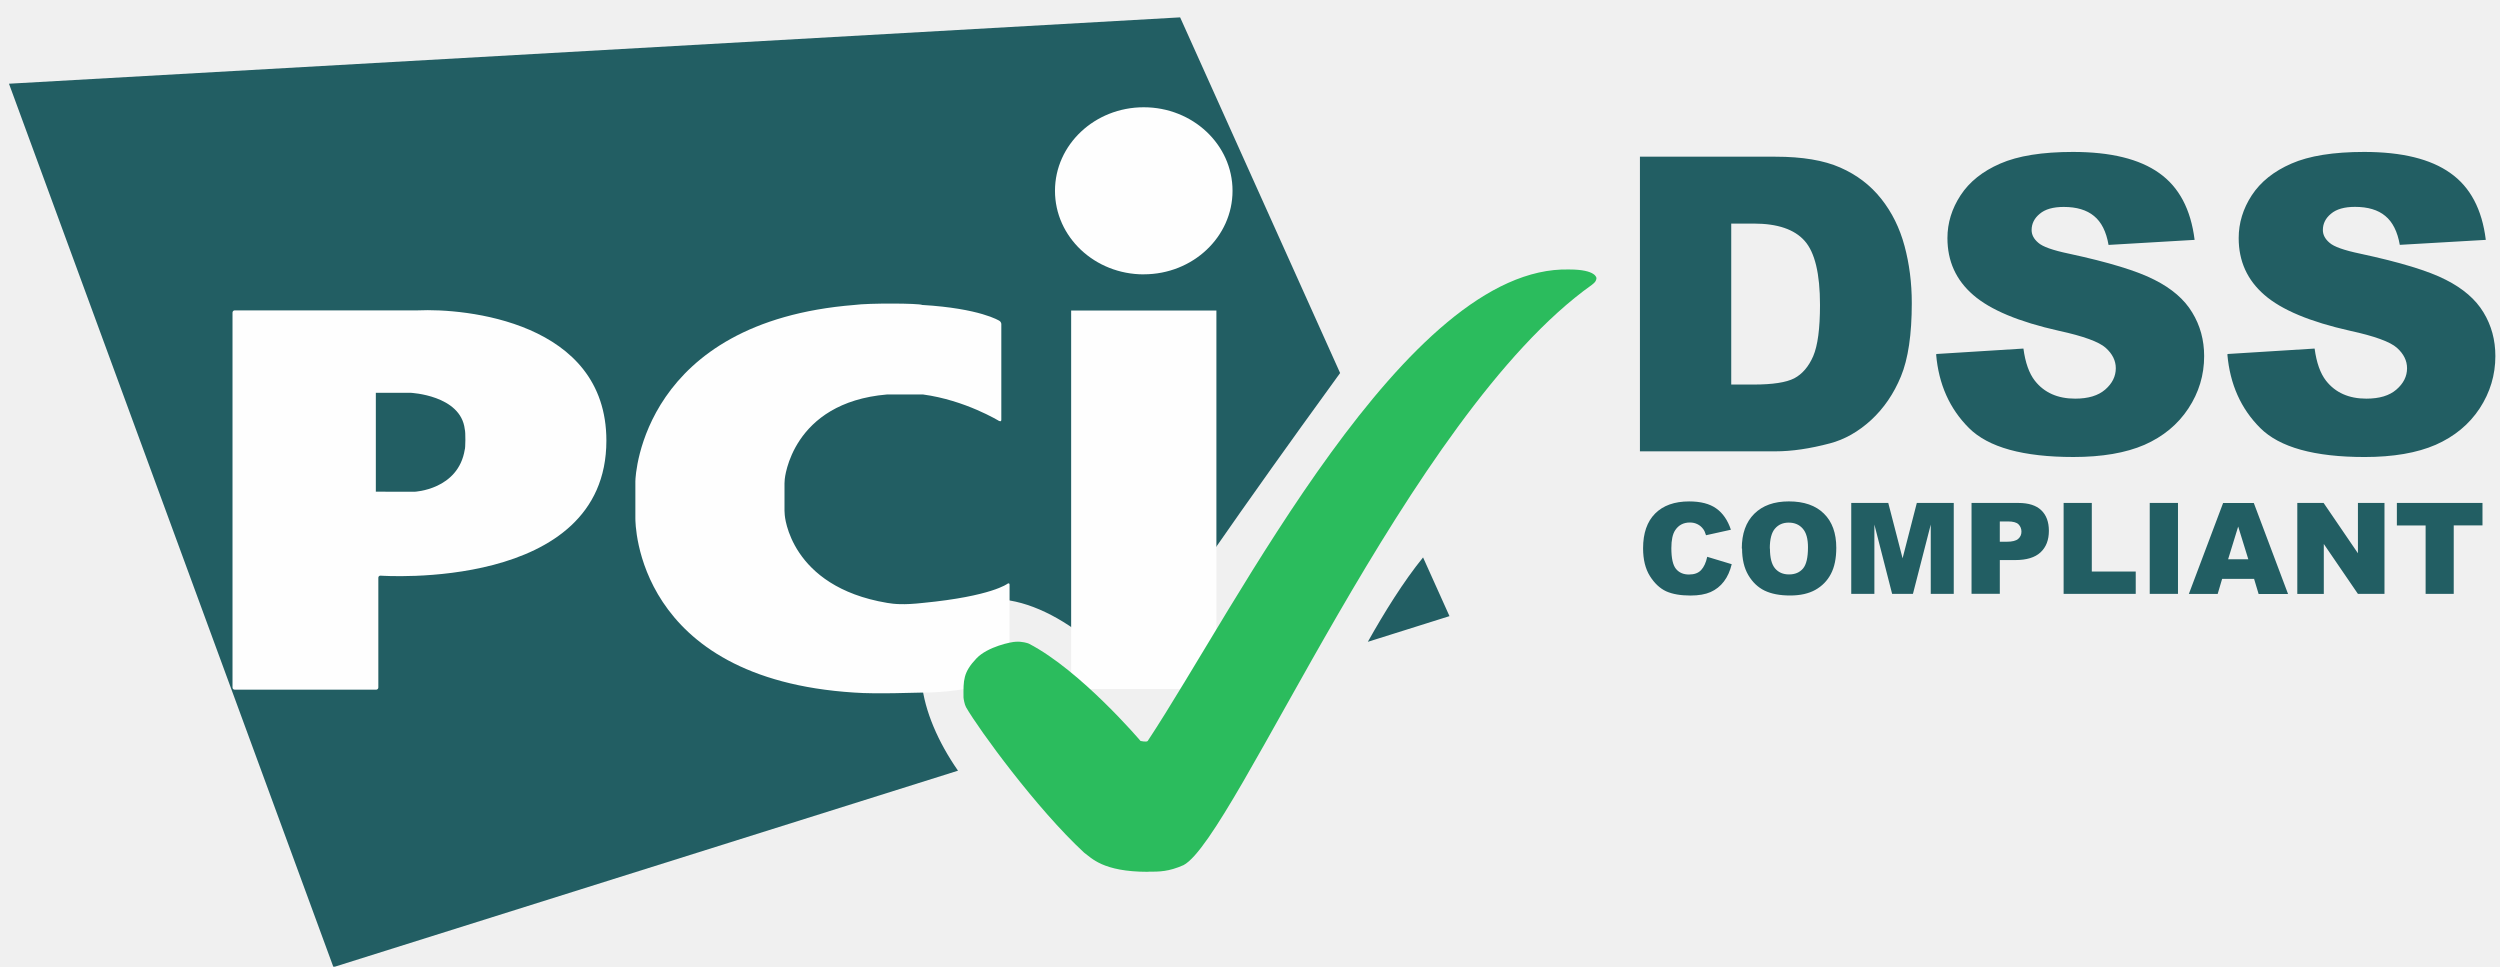
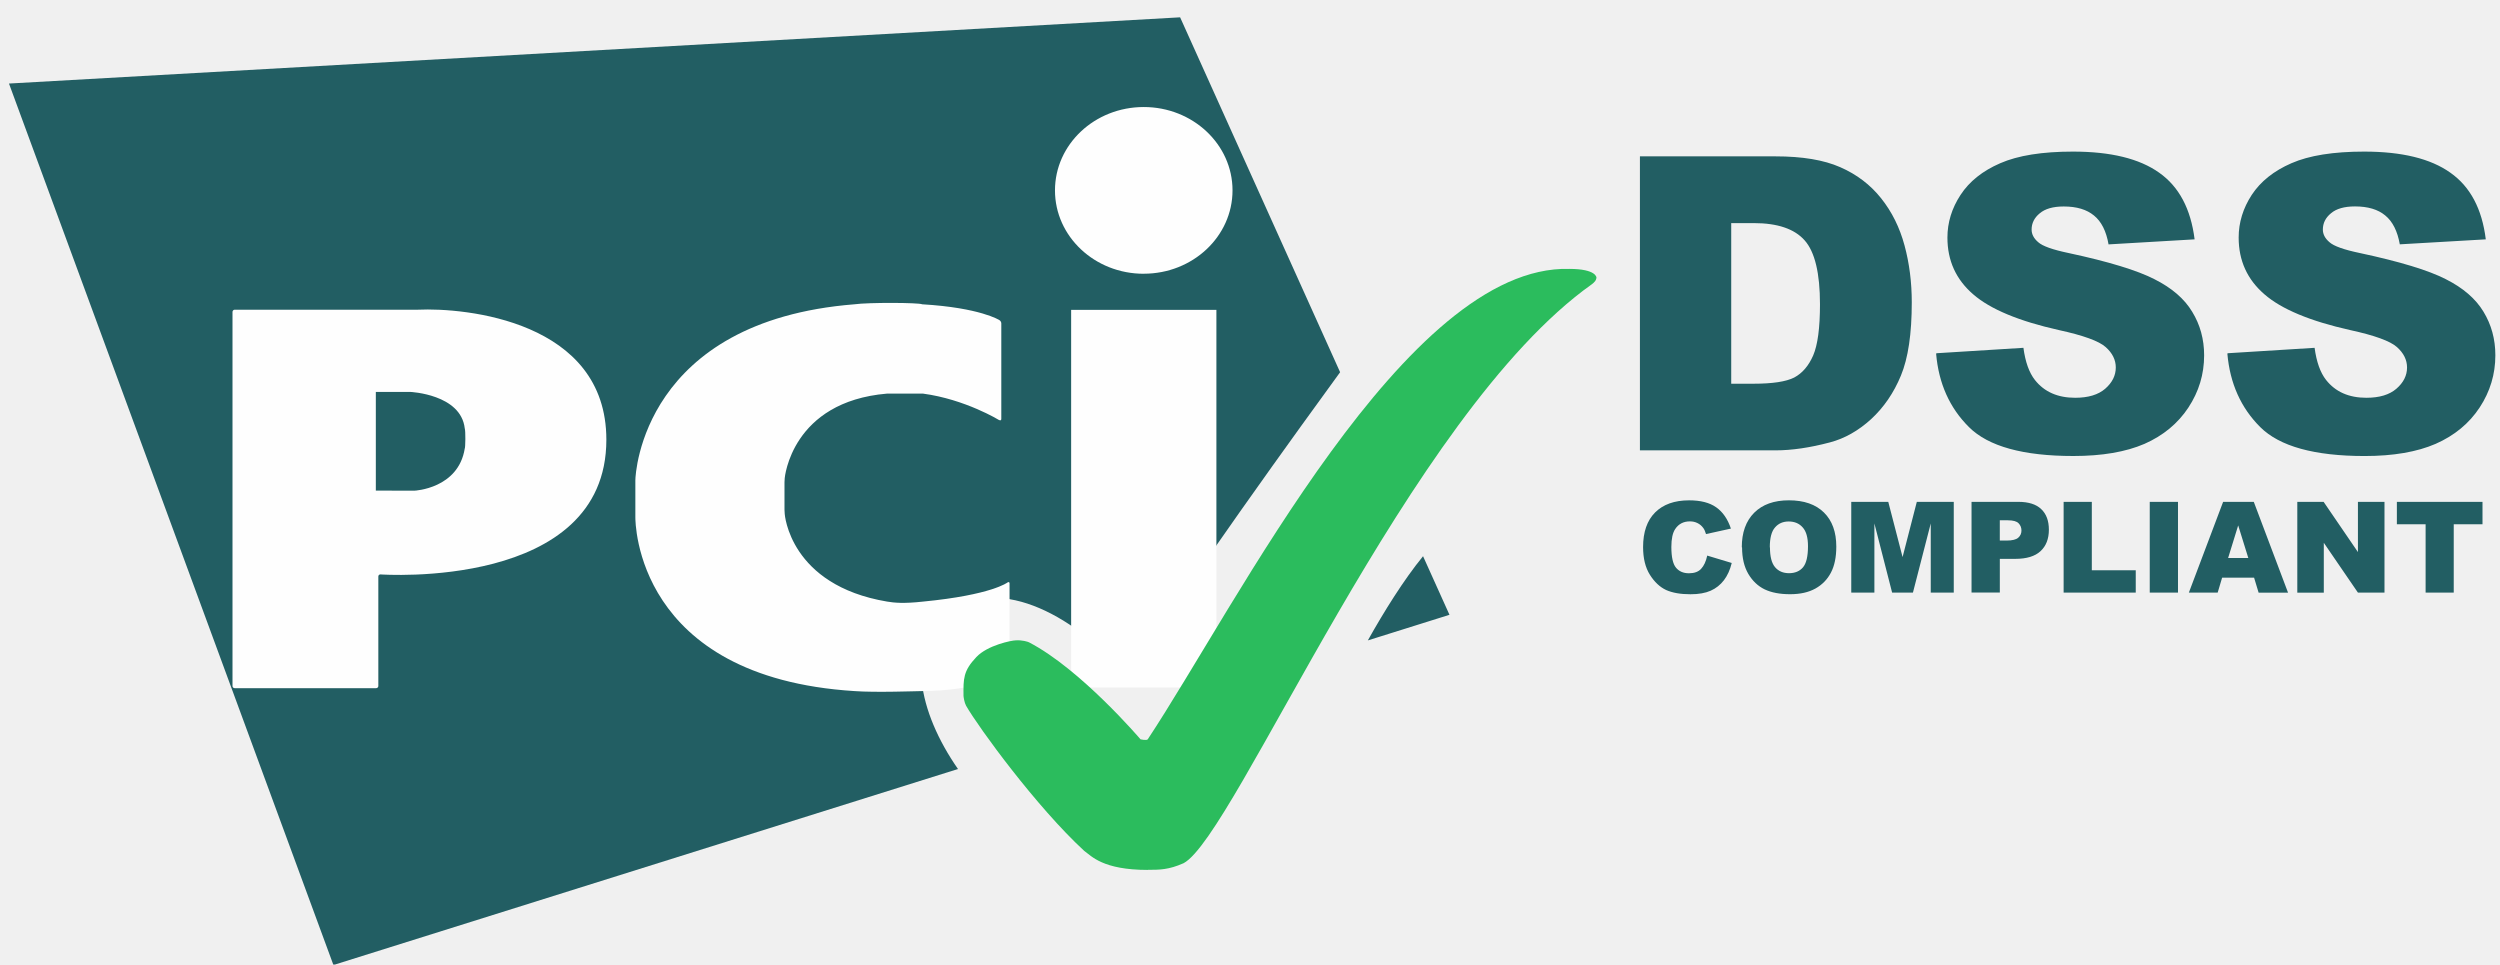
- <svg xmlns="http://www.w3.org/2000/svg" width="150" height="58" viewBox="0 0 150 58" fill="none">
+ <svg xmlns="http://www.w3.org/2000/svg" width="127" height="49" viewBox="0 0 127 49" fill="none">
  <g clip-path="url(#clip0_8670_36044)">
-     <path fill-rule="evenodd" clip-rule="evenodd" d="M102.422 33.405L103.903 33.852C103.803 34.266 103.647 34.612 103.434 34.89C103.222 35.169 102.956 35.38 102.636 35.523C102.32 35.662 101.918 35.732 101.428 35.732C100.833 35.732 100.347 35.647 99.969 35.478C99.594 35.303 99.269 34.999 98.995 34.565C98.722 34.13 98.585 33.574 98.585 32.896C98.585 31.993 98.825 31.299 99.305 30.815C99.788 30.329 100.47 30.085 101.349 30.085C102.037 30.085 102.579 30.225 102.972 30.505C103.368 30.784 103.662 31.21 103.854 31.784L102.361 32.114C102.311 31.947 102.256 31.826 102.198 31.751C102.104 31.621 101.989 31.522 101.853 31.455C101.716 31.385 101.563 31.35 101.393 31.35C101.011 31.35 100.717 31.504 100.513 31.811C100.359 32.04 100.281 32.399 100.281 32.888C100.281 33.494 100.374 33.91 100.559 34.134C100.744 34.359 101.004 34.471 101.337 34.471C101.661 34.471 101.905 34.381 102.069 34.202C102.236 34.022 102.357 33.76 102.432 33.416L102.422 33.405ZM104.508 32.91C104.508 32.019 104.756 31.325 105.254 30.829C105.751 30.333 106.443 30.084 107.331 30.084C108.242 30.084 108.944 30.329 109.437 30.818C109.931 31.304 110.177 31.987 110.177 32.867C110.177 33.505 110.069 34.028 109.853 34.437C109.64 34.844 109.33 35.162 108.923 35.391C108.518 35.617 108.013 35.73 107.408 35.73C106.793 35.73 106.283 35.633 105.878 35.438C105.478 35.244 105.151 34.933 104.899 34.507C104.649 34.083 104.524 33.552 104.524 32.913L104.508 32.91ZM106.197 32.917C106.197 33.468 106.299 33.864 106.503 34.105C106.708 34.345 106.987 34.466 107.339 34.466C107.702 34.466 107.983 34.347 108.183 34.109C108.381 33.872 108.479 33.449 108.479 32.84C108.479 32.326 108.374 31.951 108.164 31.716C107.957 31.477 107.676 31.357 107.321 31.357C106.978 31.357 106.704 31.477 106.499 31.716C106.292 31.953 106.188 32.351 106.188 32.91L106.197 32.917ZM111.073 30.177H113.296L114.155 33.498L115.009 30.177H117.225V35.634H115.845V31.473L114.776 35.634H113.528L112.463 31.473V35.634H111.075V30.177L111.073 30.177ZM118.291 30.177H121.101C121.713 30.177 122.17 30.322 122.474 30.613C122.78 30.903 122.933 31.315 122.933 31.851C122.933 32.401 122.766 32.831 122.433 33.14C122.102 33.45 121.596 33.604 120.915 33.604H119.989V35.63H118.292V30.171L118.291 30.177ZM119.989 32.504H120.403C120.729 32.504 120.958 32.448 121.089 32.336C121.221 32.222 121.287 32.077 121.287 31.901C121.287 31.73 121.23 31.584 121.116 31.465C121.001 31.346 120.786 31.286 120.471 31.286H119.988V32.502L119.989 32.504ZM123.821 30.177H125.508V34.291H128.144V35.634H123.817V30.177L123.821 30.177ZM128.988 30.177H130.679V35.634H128.984V30.177L128.988 30.177ZM135.254 34.734H133.327L133.061 35.635H131.332L133.387 30.179H135.228L137.283 35.639H135.517L135.247 34.74L135.254 34.734ZM134.898 33.554L134.291 31.592L133.687 33.554H134.891H134.898ZM137.838 30.177H139.417L141.476 33.196V30.177H143.069V35.634H141.476L139.428 32.638V35.635H137.838V30.177V30.177ZM143.812 30.177H148.949V31.525H147.224V35.634H145.537V31.526H143.812V30.178V30.177Z" fill="#225E63" />
-     <path fill-rule="evenodd" clip-rule="evenodd" d="M82.074 38.508L86.969 36.968L85.384 33.445C84.205 34.893 83.044 36.772 82.073 38.504L82.074 38.508ZM80.406 22.38L70.808 1.042L0.539 5.023L20.006 58.028L57.48 46.241C55.102 42.823 54.225 38.759 56.977 36.772C60.064 34.55 64.702 37.12 67.684 40.776C70.545 35.979 78.57 24.907 80.407 22.381L80.406 22.38Z" fill="#225E63" />
-     <path fill-rule="evenodd" clip-rule="evenodd" d="M68.627 16.459C71.568 16.459 73.952 14.215 73.952 11.447C73.952 8.679 71.565 6.436 68.625 6.436C65.683 6.436 63.299 8.68 63.299 11.449C63.299 14.218 65.683 16.462 68.626 16.462L68.627 16.459ZM64.269 18.633H72.984V41.34H64.269V18.634V18.633ZM59.966 25.26C60.026 25.297 60.079 25.267 60.079 25.195V19.443C60.079 19.37 60.026 19.282 59.962 19.248C59.962 19.248 58.819 18.504 55.331 18.297C55.144 18.194 52.106 18.179 51.266 18.297C38.591 19.311 38.122 28.461 38.122 28.88V31.1C38.122 31.372 38.122 40.727 51.266 41.555C52.549 41.652 55.065 41.555 55.331 41.555C58.357 41.555 60.454 40.645 60.454 40.645C60.517 40.616 60.574 40.536 60.574 40.464V35.079C60.574 35.006 60.525 34.98 60.461 35.017C60.461 35.017 59.52 35.773 55.384 36.174C54.21 36.305 53.655 36.245 53.231 36.174C47.366 35.19 47.085 30.901 47.085 30.901C47.077 30.83 47.07 30.714 47.07 30.643V29.008C47.07 28.937 47.077 28.821 47.085 28.75C47.085 28.75 47.479 24.154 53.227 23.668H55.376C57.915 24.009 59.951 25.262 59.951 25.262L59.966 25.26ZM13.95 41.25C13.95 41.322 14.008 41.38 14.08 41.38H22.57C22.642 41.38 22.7 41.322 22.7 41.252V34.661C22.7 34.592 22.758 34.536 22.831 34.539C22.831 34.539 36.383 35.517 36.383 26.439C36.383 19.276 27.88 18.491 25.081 18.622C25.025 18.626 14.082 18.622 14.082 18.622C14.011 18.622 13.951 18.684 13.951 18.754V41.251L13.95 41.25ZM22.55 29.504V23.567H24.627C24.627 23.567 27.649 23.703 27.886 25.754C27.942 25.915 27.927 26.918 27.886 26.974C27.499 29.387 24.874 29.505 24.874 29.505L22.557 29.501L22.55 29.504Z" fill="#FEFEFE" />
-     <path fill-rule="evenodd" clip-rule="evenodd" d="M68.866 52.303C69.574 52.303 70.116 52.303 71.012 51.907C74.107 50.283 84.522 24.902 95.507 17.095C95.571 17.044 95.662 16.972 95.715 16.897C95.785 16.794 95.788 16.689 95.788 16.689C95.788 16.689 95.788 16.169 94.159 16.169C84.379 15.904 74.209 36.361 68.865 44.455C68.798 44.544 68.43 44.455 68.43 44.455C68.43 44.455 64.849 40.237 61.736 38.621C61.673 38.587 61.316 38.479 60.949 38.505C60.705 38.505 59.258 38.793 58.583 39.508C57.788 40.346 57.803 40.817 57.81 41.839C57.814 41.921 57.867 42.262 57.964 42.434C58.725 43.762 62.202 48.529 65.048 51.16C65.49 51.474 66.162 52.309 68.869 52.309L68.866 52.303Z" fill="#2BBC5D" />
-     <path fill-rule="evenodd" clip-rule="evenodd" d="M98.395 9.402H106.533C108.138 9.402 109.432 9.619 110.415 10.053C111.407 10.488 112.225 11.111 112.87 11.924C113.515 12.735 113.982 13.679 114.272 14.758C114.562 15.835 114.707 16.977 114.707 18.182C114.707 20.07 114.49 21.538 114.055 22.586C113.628 23.624 113.031 24.497 112.265 25.205C111.5 25.904 110.677 26.369 109.799 26.601C108.597 26.92 107.509 27.08 106.533 27.08H98.396V9.396L98.395 9.402ZM103.874 13.408V23.073H105.213C106.358 23.073 107.172 22.948 107.656 22.699C108.139 22.442 108.518 22 108.791 21.374C109.064 20.738 109.2 19.713 109.2 18.298C109.2 16.425 108.893 15.143 108.279 14.452C107.666 13.761 106.65 13.415 105.231 13.415H103.865L103.874 13.408ZM116.197 21.239L121.406 20.914C121.518 21.76 121.747 22.403 122.092 22.845C122.655 23.561 123.461 23.919 124.511 23.919C125.293 23.919 125.893 23.738 126.311 23.376C126.736 23.007 126.948 22.58 126.948 22.096C126.948 21.64 126.746 21.231 126.341 20.869C125.936 20.507 125.001 20.167 123.536 19.848C121.133 19.309 119.42 18.593 118.395 17.7C117.362 16.809 116.846 15.671 116.846 14.287C116.846 13.379 117.108 12.523 117.633 11.72C118.163 10.909 118.957 10.274 120.015 9.815C121.08 9.349 122.535 9.116 124.38 9.116C126.642 9.116 128.366 9.539 129.551 10.384C130.741 11.222 131.45 12.558 131.677 14.392L126.513 14.695C126.376 13.899 126.085 13.32 125.64 12.959C125.202 12.597 124.597 12.416 123.825 12.416C123.187 12.416 122.707 12.553 122.385 12.828C122.06 13.095 121.897 13.42 121.897 13.804C121.897 14.086 122.03 14.339 122.295 14.564C122.552 14.798 123.165 15.017 124.132 15.219C126.527 15.735 128.24 16.259 129.271 16.79C130.311 17.314 131.065 17.967 131.532 18.747C132.01 19.528 132.249 20.401 132.249 21.367C132.249 22.502 131.934 23.548 131.304 24.506C130.674 25.464 129.795 26.192 128.667 26.69C127.542 27.177 126.122 27.42 124.406 27.42C121.391 27.42 119.302 26.841 118.14 25.684C116.978 24.526 116.32 23.055 116.168 21.268L116.197 21.239ZM133.668 21.239L138.877 20.914C138.99 21.76 139.218 22.403 139.563 22.845C140.126 23.561 140.932 23.919 141.982 23.919C142.765 23.919 143.365 23.738 143.782 23.376C144.21 23.007 144.423 22.58 144.423 22.096C144.423 21.64 144.221 21.231 143.816 20.869C143.411 20.507 142.476 20.167 141.011 19.848C138.608 19.309 136.895 18.593 135.87 17.7C134.837 16.809 134.321 15.671 134.321 14.287C134.321 13.379 134.582 12.523 135.105 11.72C135.637 10.909 136.431 10.274 137.486 9.815C138.548 9.349 140.003 9.116 141.851 9.116C144.113 9.116 145.837 9.539 147.022 10.384C148.215 11.222 148.923 12.558 149.148 14.392L143.988 14.691C143.848 13.895 143.557 13.317 143.115 12.955C142.68 12.593 142.075 12.412 141.3 12.412C140.662 12.412 140.182 12.55 139.86 12.824C139.535 13.091 139.372 13.418 139.372 13.804C139.372 14.086 139.505 14.339 139.77 14.564C140.027 14.798 140.64 15.017 141.607 15.219C144.002 15.733 145.716 16.255 146.748 16.787C147.786 17.311 148.54 17.963 149.01 18.744C149.485 19.524 149.722 20.398 149.722 21.363C149.722 22.498 149.408 23.545 148.781 24.503C148.151 25.46 147.271 26.189 146.141 26.688C145.016 27.177 143.596 27.421 141.881 27.421C138.866 27.421 136.777 26.841 135.615 25.681C134.455 24.524 133.797 23.052 133.642 21.266L133.668 21.239Z" fill="#225E63" />
+     <path fill-rule="evenodd" clip-rule="evenodd" d="M86.717 28.221L87.972 28.599C87.887 28.949 87.755 29.241 87.575 29.476C87.395 29.712 87.169 29.89 86.899 30.01C86.632 30.128 86.29 30.188 85.876 30.188C85.372 30.188 84.96 30.116 84.64 29.973C84.323 29.825 84.048 29.568 83.816 29.201C83.584 28.834 83.469 28.364 83.469 27.791C83.469 27.028 83.672 26.442 84.078 26.034C84.488 25.623 85.064 25.417 85.809 25.417C86.392 25.417 86.85 25.535 87.183 25.771C87.519 26.007 87.767 26.368 87.93 26.852L86.666 27.131C86.623 26.989 86.577 26.887 86.528 26.824C86.448 26.714 86.351 26.631 86.235 26.574C86.12 26.515 85.99 26.486 85.847 26.486C85.523 26.486 85.274 26.615 85.101 26.874C84.97 27.068 84.905 27.372 84.905 27.785C84.905 28.297 84.983 28.648 85.14 28.838C85.297 29.027 85.517 29.122 85.799 29.122C86.073 29.122 86.28 29.046 86.418 28.895C86.56 28.743 86.663 28.521 86.726 28.231L86.717 28.221ZM88.483 27.803C88.483 27.05 88.694 26.465 89.115 26.045C89.536 25.626 90.122 25.416 90.874 25.416C91.645 25.416 92.239 25.623 92.657 26.036C93.075 26.447 93.284 27.024 93.284 27.767C93.284 28.306 93.192 28.748 93.009 29.093C92.829 29.437 92.566 29.706 92.221 29.899C91.878 30.09 91.451 30.186 90.939 30.186C90.418 30.186 89.986 30.104 89.643 29.939C89.305 29.775 89.028 29.513 88.814 29.153C88.603 28.794 88.497 28.346 88.497 27.806L88.483 27.803ZM89.914 27.809C89.914 28.275 90 28.609 90.173 28.813C90.346 29.016 90.582 29.118 90.881 29.118C91.188 29.118 91.426 29.017 91.595 28.817C91.762 28.616 91.846 28.259 91.846 27.744C91.846 27.31 91.757 26.994 91.579 26.795C91.404 26.593 91.165 26.491 90.865 26.491C90.575 26.491 90.343 26.593 90.17 26.795C89.994 26.995 89.906 27.331 89.906 27.803L89.914 27.809ZM94.042 25.494H95.924L96.651 28.3L97.374 25.494H99.251V30.105H98.082V26.59L97.177 30.105H96.12L95.219 26.59V30.105H94.044V25.495L94.042 25.494ZM100.153 25.494H102.532C103.05 25.494 103.438 25.617 103.694 25.863C103.954 26.108 104.083 26.456 104.083 26.908C104.083 27.373 103.942 27.737 103.66 27.998C103.38 28.259 102.951 28.39 102.375 28.39H101.591V30.102H100.154V25.489L100.153 25.494ZM101.591 27.46H101.942C102.217 27.46 102.411 27.413 102.523 27.319C102.634 27.222 102.69 27.1 102.69 26.951C102.69 26.806 102.642 26.683 102.545 26.583C102.448 26.482 102.266 26.431 101.999 26.431H101.59V27.459L101.591 27.46ZM104.835 25.494H106.264V28.97H108.496V30.105H104.832V25.495L104.835 25.494ZM109.21 25.494H110.642V30.105H109.207V25.495L109.21 25.494ZM114.515 29.344H112.884L112.658 30.105H111.194L112.934 25.496H114.493L116.233 30.108H114.738L114.509 29.35L114.515 29.344ZM114.214 28.347L113.7 26.69L113.188 28.347H114.208H114.214ZM116.703 25.494H118.04L119.783 28.045V25.494H121.132V30.105H119.783L118.049 27.573V30.106H116.703V25.494V25.494ZM121.761 25.494H126.111V26.633H124.65V30.105H123.221V26.634H121.761V25.495V25.494Z" fill="#225E63" />
+     <path fill-rule="evenodd" clip-rule="evenodd" d="M69.489 32.532L73.633 31.232L72.291 28.255C71.293 29.479 70.31 31.066 69.488 32.529L69.489 32.532ZM68.077 18.907L59.95 0.88L0.456 4.244L16.938 49.023L48.666 39.066C46.653 36.178 45.91 32.744 48.24 31.066C50.853 29.189 54.781 31.36 57.305 34.449C59.728 30.396 66.522 21.042 68.078 18.908L68.077 18.907Z" fill="#225E63" />
+     <path fill-rule="evenodd" clip-rule="evenodd" d="M58.103 13.905C60.593 13.905 62.612 12.009 62.612 9.671C62.612 7.332 60.591 5.437 58.102 5.437C55.611 5.437 53.593 7.333 53.593 9.672C53.593 12.012 55.611 13.907 58.102 13.907L58.103 13.905ZM54.414 15.742H61.793V34.925H54.414V15.743V15.742ZM50.771 21.341C50.822 21.371 50.866 21.346 50.866 21.286V16.426C50.866 16.364 50.822 16.29 50.767 16.261C50.767 16.261 49.799 15.633 46.846 15.458C46.688 15.371 44.116 15.358 43.405 15.458C32.673 16.315 32.276 24.045 32.276 24.398V26.274C32.276 26.504 32.276 34.407 43.405 35.107C44.49 35.189 46.621 35.107 46.846 35.107C49.409 35.107 51.183 34.338 51.183 34.338C51.237 34.313 51.285 34.246 51.285 34.185V29.636C51.285 29.574 51.244 29.552 51.19 29.584C51.19 29.584 50.393 30.222 46.891 30.561C45.897 30.671 45.427 30.62 45.068 30.561C40.103 29.729 39.864 26.106 39.864 26.106C39.858 26.046 39.852 25.948 39.852 25.888V24.507C39.852 24.447 39.858 24.349 39.864 24.288C39.864 24.288 40.198 20.406 45.065 19.995H46.885C49.034 20.283 50.758 21.342 50.758 21.342L50.771 21.341ZM11.81 34.849C11.81 34.91 11.859 34.959 11.921 34.959H19.108C19.169 34.959 19.219 34.91 19.219 34.851V29.283C19.219 29.224 19.268 29.177 19.33 29.18C19.33 29.18 30.803 30.006 30.803 22.337C30.803 16.285 23.605 15.622 21.235 15.733C21.187 15.736 11.922 15.733 11.922 15.733C11.862 15.733 11.811 15.785 11.811 15.844V34.85L11.81 34.849ZM19.092 24.925V19.91H20.85C20.85 19.91 23.409 20.025 23.609 21.758C23.657 21.893 23.644 22.741 23.609 22.788C23.282 24.826 21.06 24.926 21.06 24.926L19.098 24.923L19.092 24.925Z" fill="#FEFEFE" />
+     <path fill-rule="evenodd" clip-rule="evenodd" d="M58.306 44.187C58.906 44.187 59.365 44.187 60.123 43.852C62.743 42.481 71.562 21.038 80.863 14.442C80.917 14.4 80.994 14.338 81.038 14.275C81.098 14.188 81.1 14.1 81.1 14.1C81.1 14.1 81.1 13.66 79.721 13.66C71.441 13.436 62.83 30.719 58.306 37.556C58.248 37.632 57.937 37.556 57.937 37.556C57.937 37.556 54.905 33.994 52.27 32.628C52.216 32.599 51.914 32.508 51.603 32.53C51.397 32.53 50.171 32.773 49.6 33.377C48.927 34.085 48.939 34.484 48.946 35.347C48.949 35.416 48.993 35.704 49.076 35.849C49.72 36.972 52.664 40.999 55.074 43.221C55.448 43.487 56.017 44.192 58.309 44.192L58.306 44.187Z" fill="#2BBC5D" />
+     <path fill-rule="evenodd" clip-rule="evenodd" d="M83.308 7.943H90.197C91.556 7.943 92.652 8.126 93.484 8.493C94.324 8.86 95.017 9.387 95.562 10.074C96.109 10.759 96.504 11.557 96.75 12.468C96.996 13.378 97.118 14.342 97.118 15.36C97.118 16.956 96.934 18.196 96.566 19.081C96.204 19.958 95.699 20.696 95.051 21.294C94.402 21.884 93.706 22.277 92.962 22.473C91.945 22.743 91.024 22.878 90.198 22.878H83.308V7.938L83.308 7.943ZM87.946 11.327V19.493H89.08C90.049 19.493 90.739 19.387 91.148 19.177C91.557 18.96 91.878 18.587 92.109 18.058C92.34 17.52 92.455 16.654 92.455 15.459C92.455 13.876 92.195 12.793 91.675 12.209C91.157 11.625 90.296 11.334 89.095 11.334H87.938L87.946 11.327ZM98.38 17.944L102.79 17.669C102.885 18.383 103.079 18.927 103.371 19.3C103.847 19.905 104.53 20.207 105.419 20.207C106.081 20.207 106.589 20.054 106.943 19.749C107.302 19.437 107.482 19.076 107.482 18.668C107.482 18.282 107.311 17.936 106.968 17.631C106.625 17.325 105.833 17.038 104.593 16.768C102.559 16.312 101.108 15.708 100.24 14.953C99.366 14.201 98.929 13.24 98.929 12.07C98.929 11.303 99.151 10.58 99.596 9.901C100.044 9.216 100.716 8.68 101.612 8.292C102.514 7.898 103.745 7.701 105.308 7.701C107.223 7.701 108.683 8.058 109.686 8.773C110.693 9.481 111.293 10.61 111.486 12.159L107.114 12.415C106.998 11.742 106.751 11.253 106.374 10.948C106.004 10.642 105.492 10.489 104.838 10.489C104.298 10.489 103.891 10.605 103.618 10.837C103.343 11.063 103.206 11.338 103.206 11.662C103.206 11.9 103.318 12.114 103.542 12.304C103.76 12.502 104.279 12.687 105.098 12.857C107.126 13.293 108.576 13.736 109.449 14.185C110.33 14.628 110.968 15.179 111.364 15.838C111.768 16.498 111.97 17.236 111.97 18.051C111.97 19.01 111.703 19.894 111.17 20.704C110.636 21.513 109.892 22.128 108.938 22.549C107.985 22.96 106.783 23.165 105.329 23.165C102.777 23.165 101.009 22.676 100.025 21.698C99.041 20.721 98.484 19.477 98.355 17.968L98.38 17.944ZM113.172 17.944L117.582 17.669C117.677 18.383 117.871 18.927 118.163 19.3C118.639 19.905 119.322 20.207 120.211 20.207C120.873 20.207 121.381 20.054 121.735 19.749C122.097 19.437 122.278 19.076 122.278 18.668C122.278 18.282 122.106 17.936 121.764 17.631C121.421 17.325 120.629 17.038 119.389 16.768C117.355 16.312 115.904 15.708 115.036 14.953C114.162 14.201 113.724 13.24 113.724 12.07C113.724 11.303 113.946 10.58 114.388 9.901C114.839 9.216 115.511 8.68 116.404 8.292C117.304 7.898 118.536 7.701 120.1 7.701C122.015 7.701 123.475 8.058 124.478 8.773C125.488 9.481 126.088 10.61 126.278 12.159L121.91 12.412C121.791 11.739 121.544 11.25 121.17 10.945C120.802 10.639 120.289 10.486 119.633 10.486C119.093 10.486 118.687 10.602 118.414 10.834C118.139 11.059 118.001 11.336 118.001 11.662C118.001 11.9 118.113 12.114 118.338 12.304C118.556 12.502 119.074 12.687 119.893 12.857C121.921 13.291 123.372 13.733 124.246 14.182C125.125 14.624 125.763 15.175 126.161 15.835C126.563 16.495 126.764 17.233 126.764 18.048C126.764 19.007 126.499 19.891 125.967 20.7C125.434 21.51 124.689 22.125 123.732 22.547C122.78 22.96 121.577 23.166 120.125 23.166C117.573 23.166 115.804 22.676 114.82 21.696C113.838 20.718 113.281 19.475 113.15 17.966L113.172 17.944Z" fill="#225E63" />
  </g>
  <defs>
    <clipPath id="clip0_8670_36044">
-       <rect width="150" height="58" fill="white" />
+       <rect width="127" height="49" fill="white" />
    </clipPath>
  </defs>
</svg>
